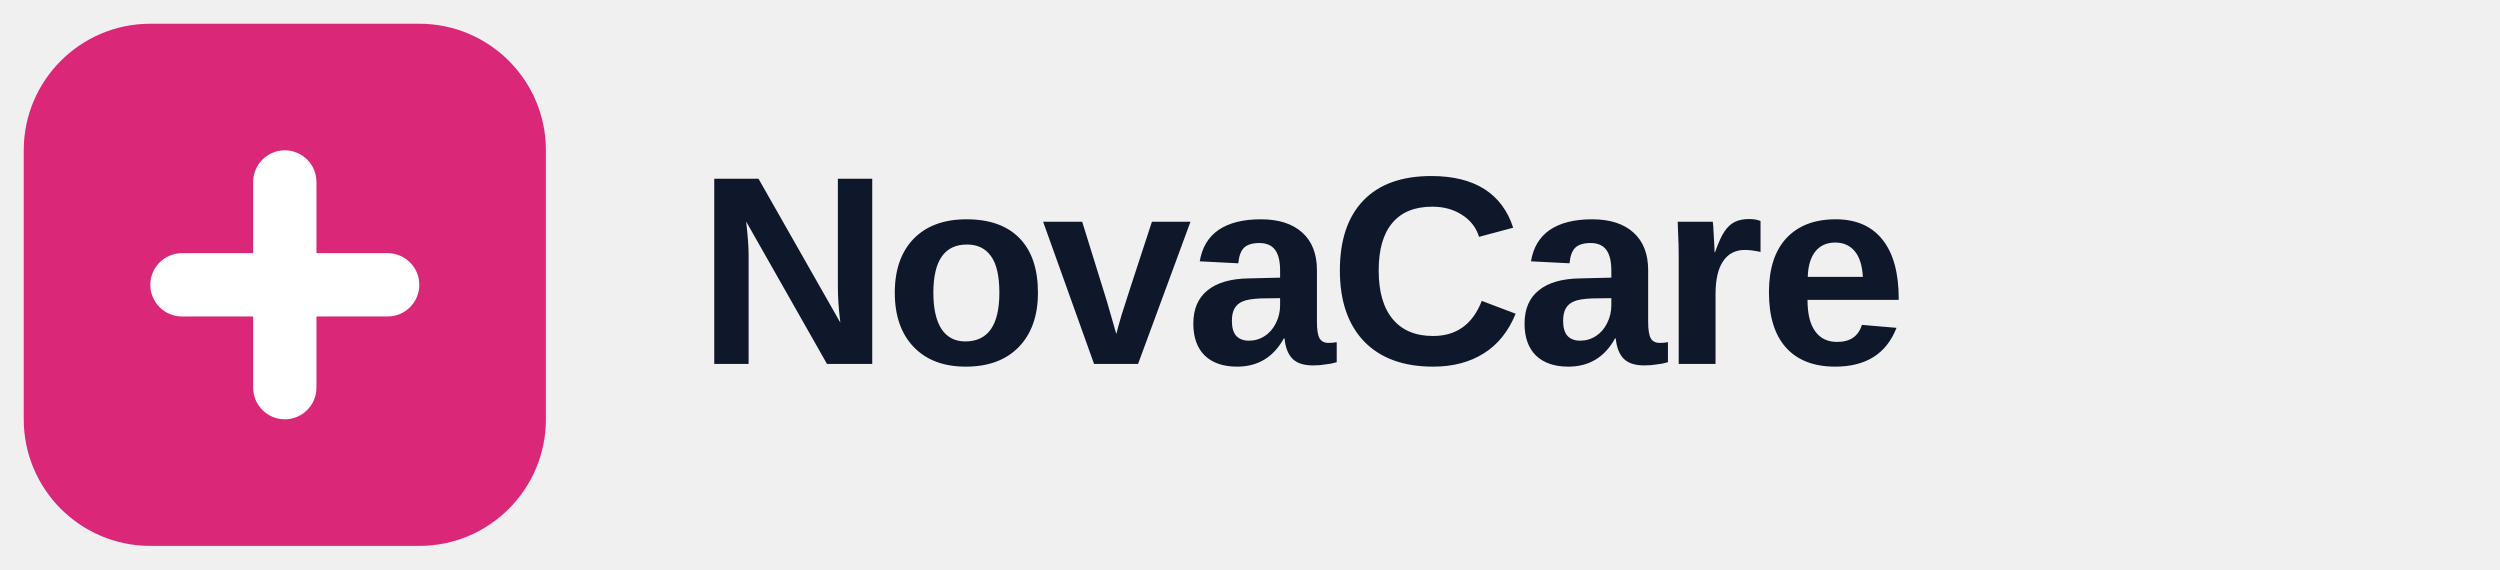
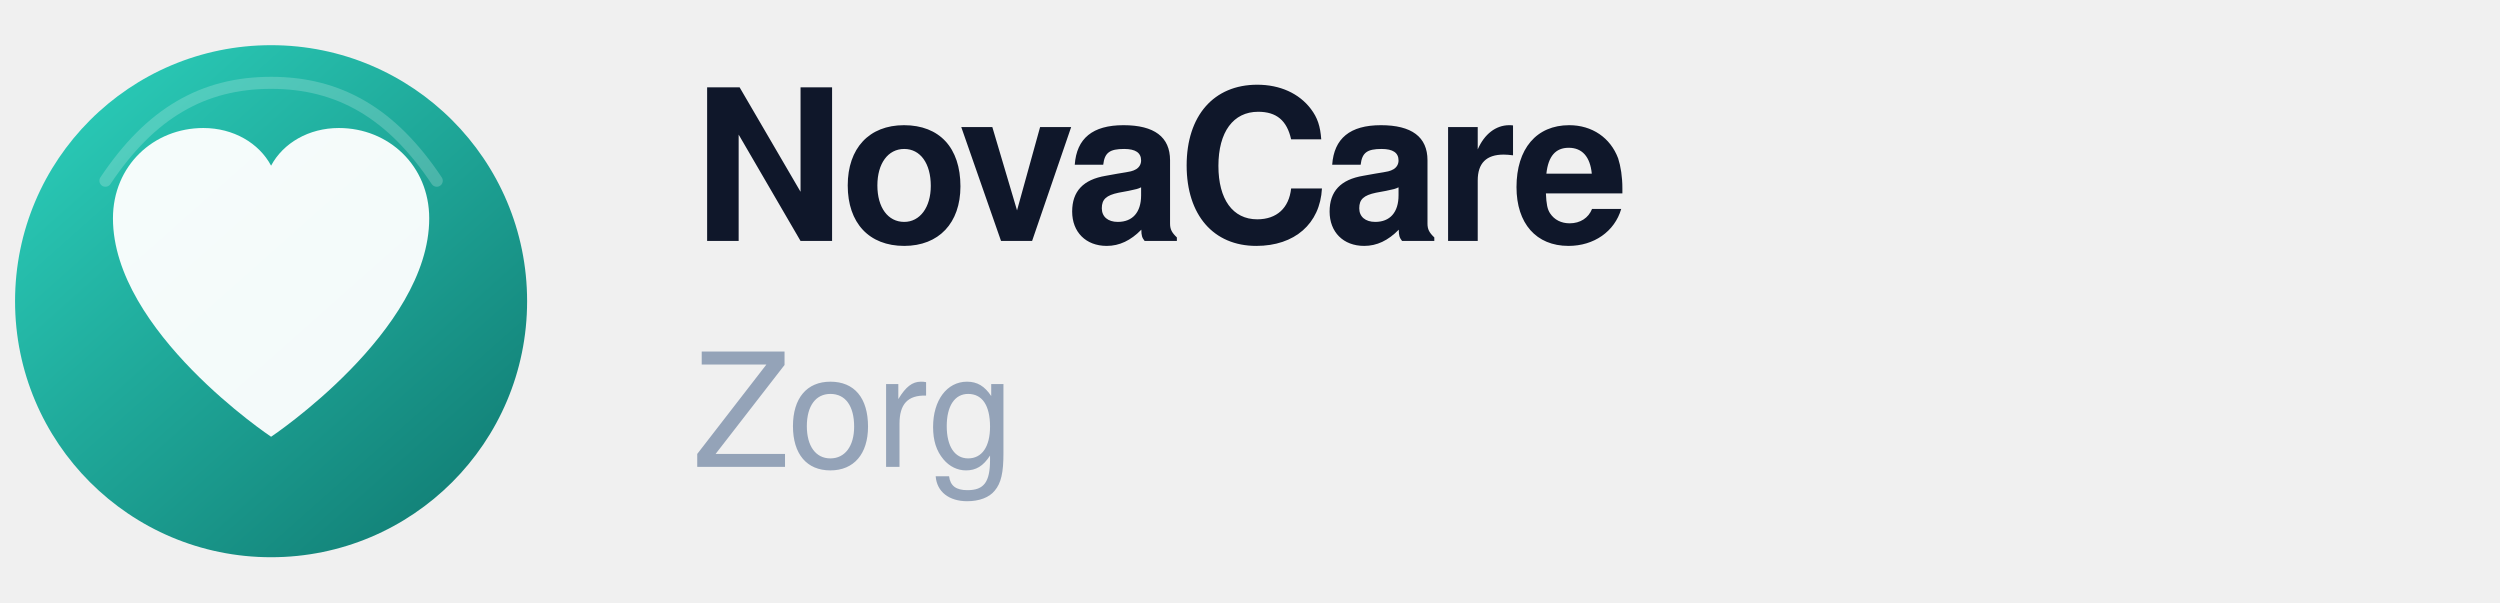
- <svg xmlns="http://www.w3.org/2000/svg" viewBox="0 0 158 36" fill="none">
-   <rect x="1.5" y="1.5" width="33" height="33" rx="8" fill="#db2777" />
-   <rect x="16" y="9.5" width="4" height="17" rx="2" fill="white" />
-   <rect x="9.5" y="16" width="17" height="4" rx="2" fill="white" />
-   <text x="44" y="23" font-family="-apple-system, BlinkMacSystemFont, 'Segoe UI', Arial, sans-serif" font-size="17" font-weight="700" fill="#0f172a" letter-spacing="-0.4">NovaCare</text>
+ <svg xmlns="http://www.w3.org/2000/svg" viewBox="0 0 166 40" fill="none">
+   <defs>
+     <linearGradient id="nc" x1="2" y1="2" x2="34" y2="38" gradientUnits="userSpaceOnUse">
+       <stop stop-color="#2dd4bf" />
+       <stop offset="1" stop-color="#0f766e" />
+     </linearGradient>
+   </defs>
+   <circle cx="18" cy="20" r="17" fill="url(#nc)" />
+   <path d="M7 12C10 7.5 13.5 5.5 18 5.5C22.5 5.5 26 7.5 29 12" stroke="white" stroke-width="0.8" stroke-opacity="0.2" fill="none" stroke-linecap="round" />
+   <path d="M18 29C18 29 7.5 22 7.5 14.5C7.5 11 10.2 8.5 13.5 8.5C15.5 8.5 17.2 9.5 18 11C18.8 9.5 20.5 8.5 22.5 8.5C25.8 8.5 28.5 11 28.5 14.5C28.5 22 18 29 18 29Z" fill="white" fill-opacity="0.95" />
+   <text x="46" y="16" font-family="'Helvetica Neue',Helvetica,Arial,sans-serif" font-size="14" font-weight="700" fill="#0f172a" letter-spacing="-0.4">NovaCare</text>
+   <text x="46" y="31" font-family="'Helvetica Neue',Helvetica,Arial,sans-serif" font-size="10.5" font-weight="400" fill="#94a3b8">Zorg</text>
</svg>
